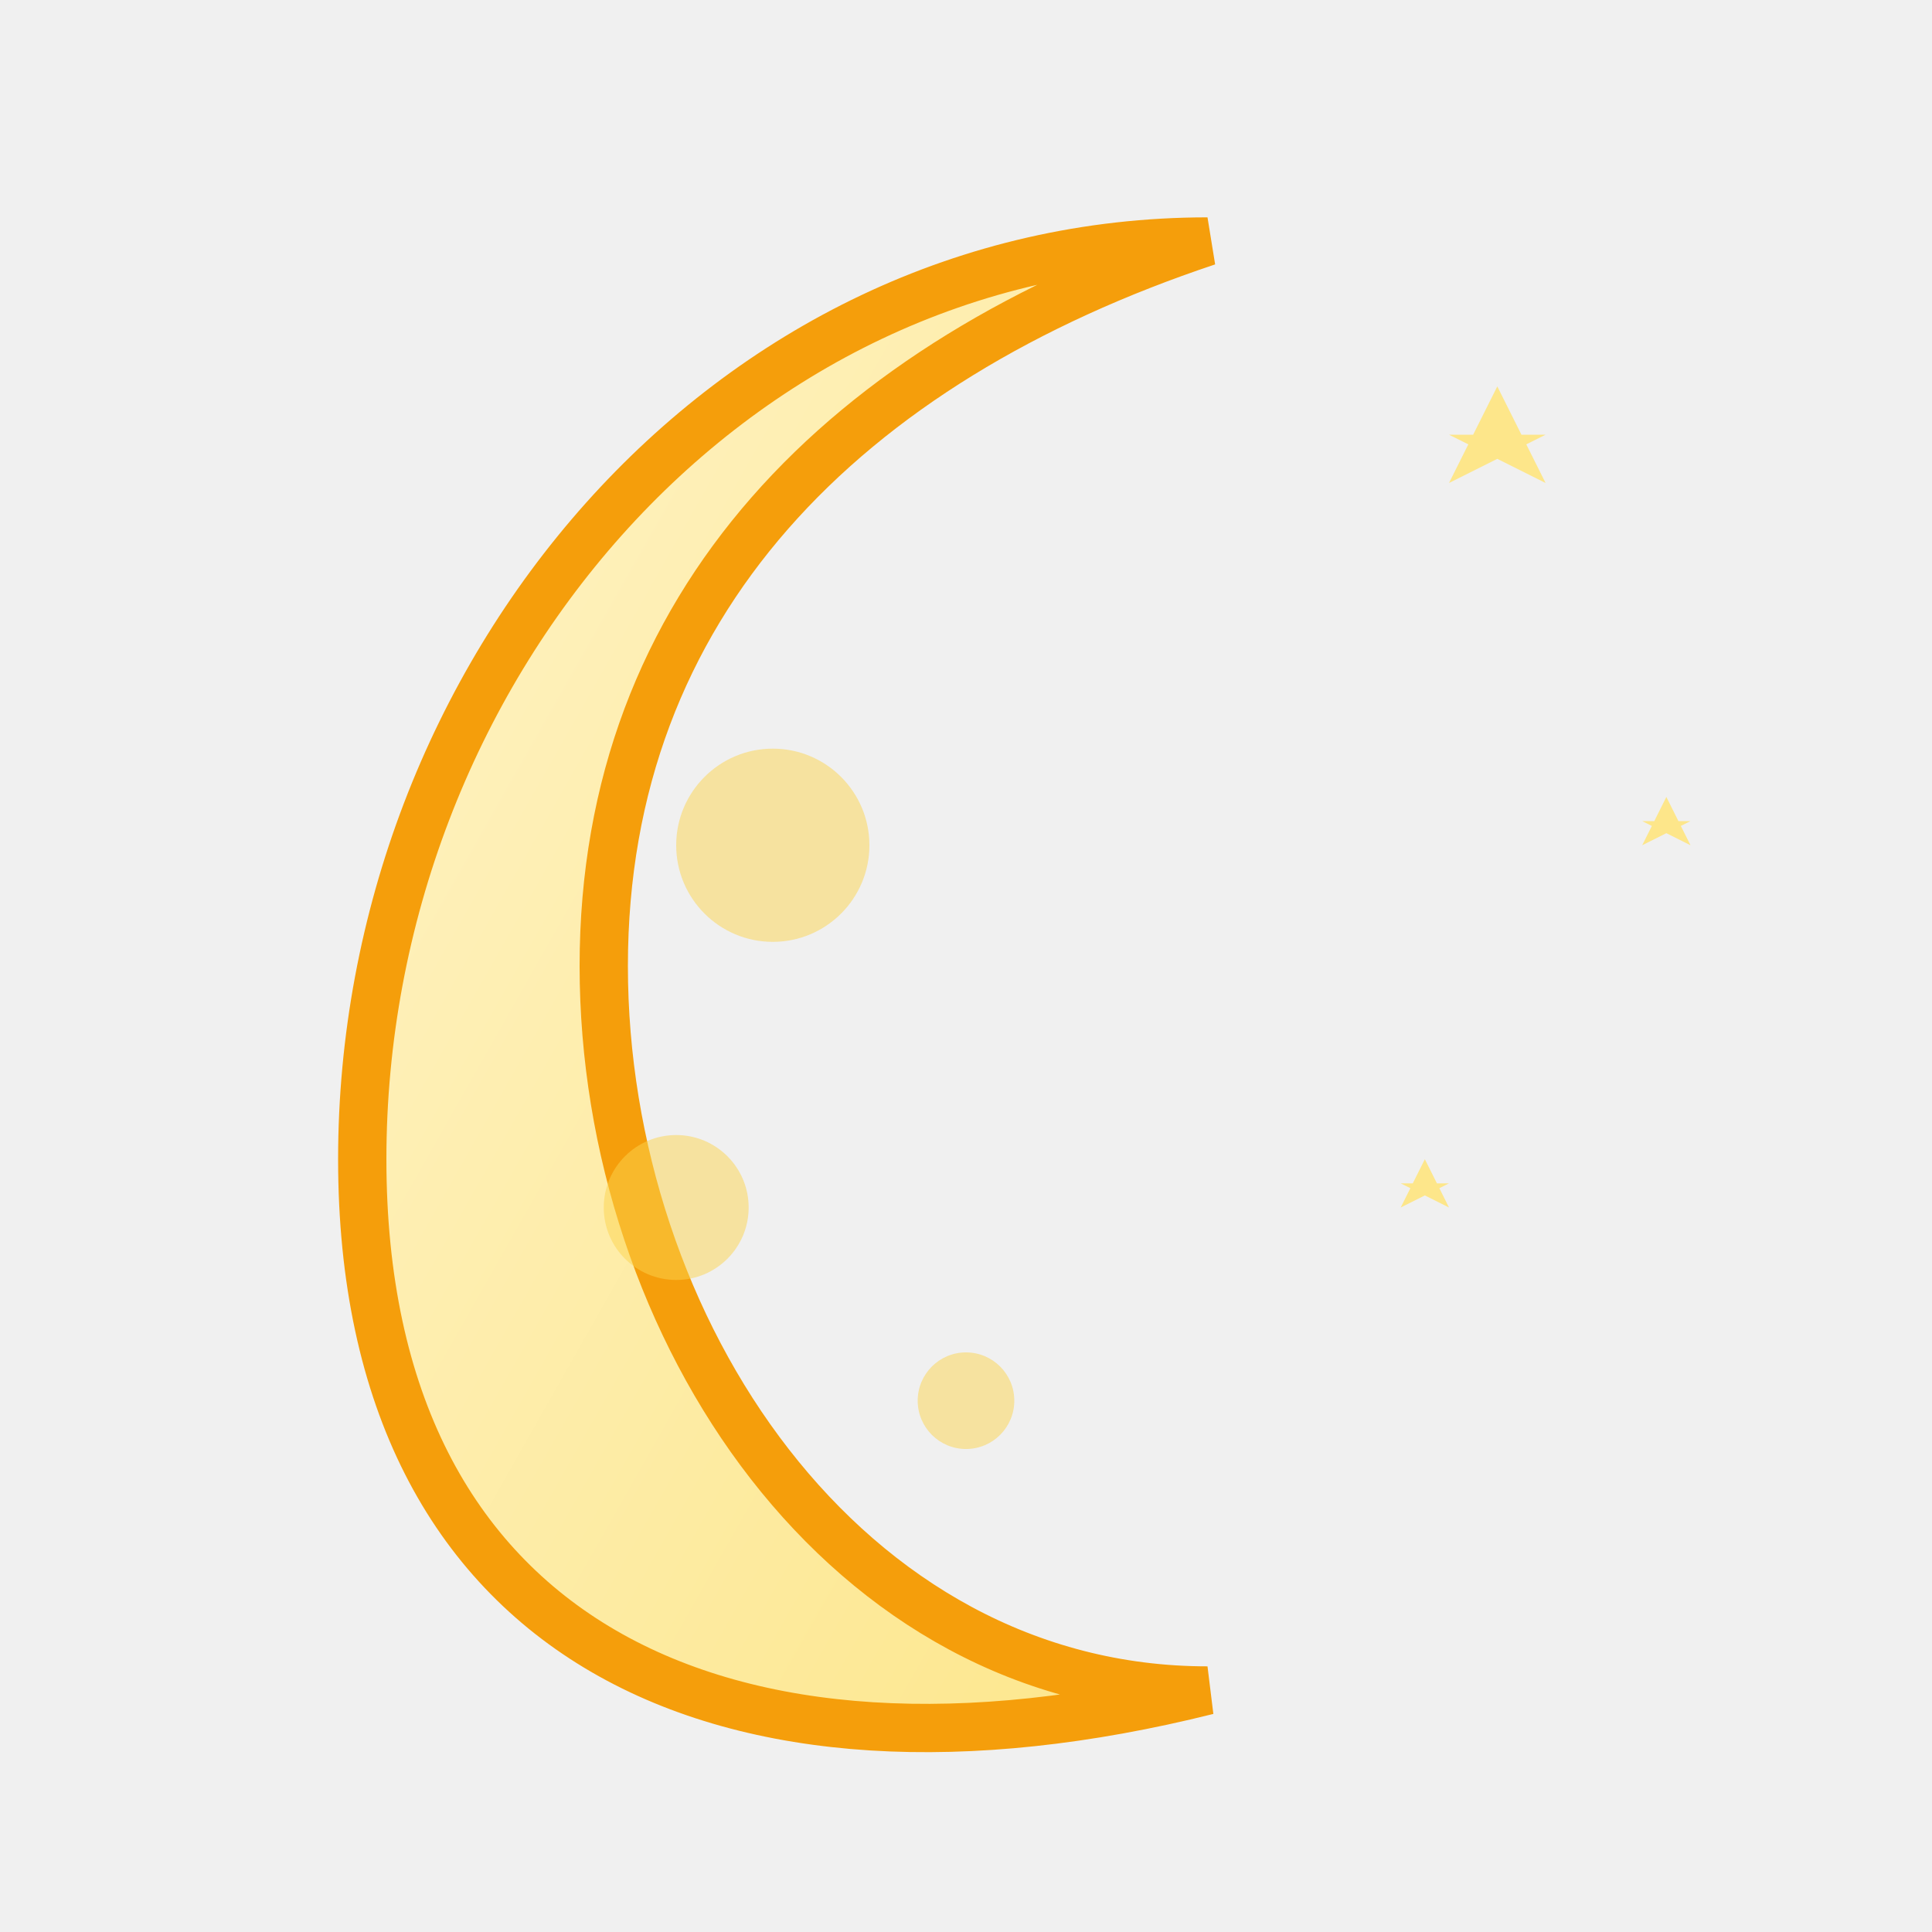
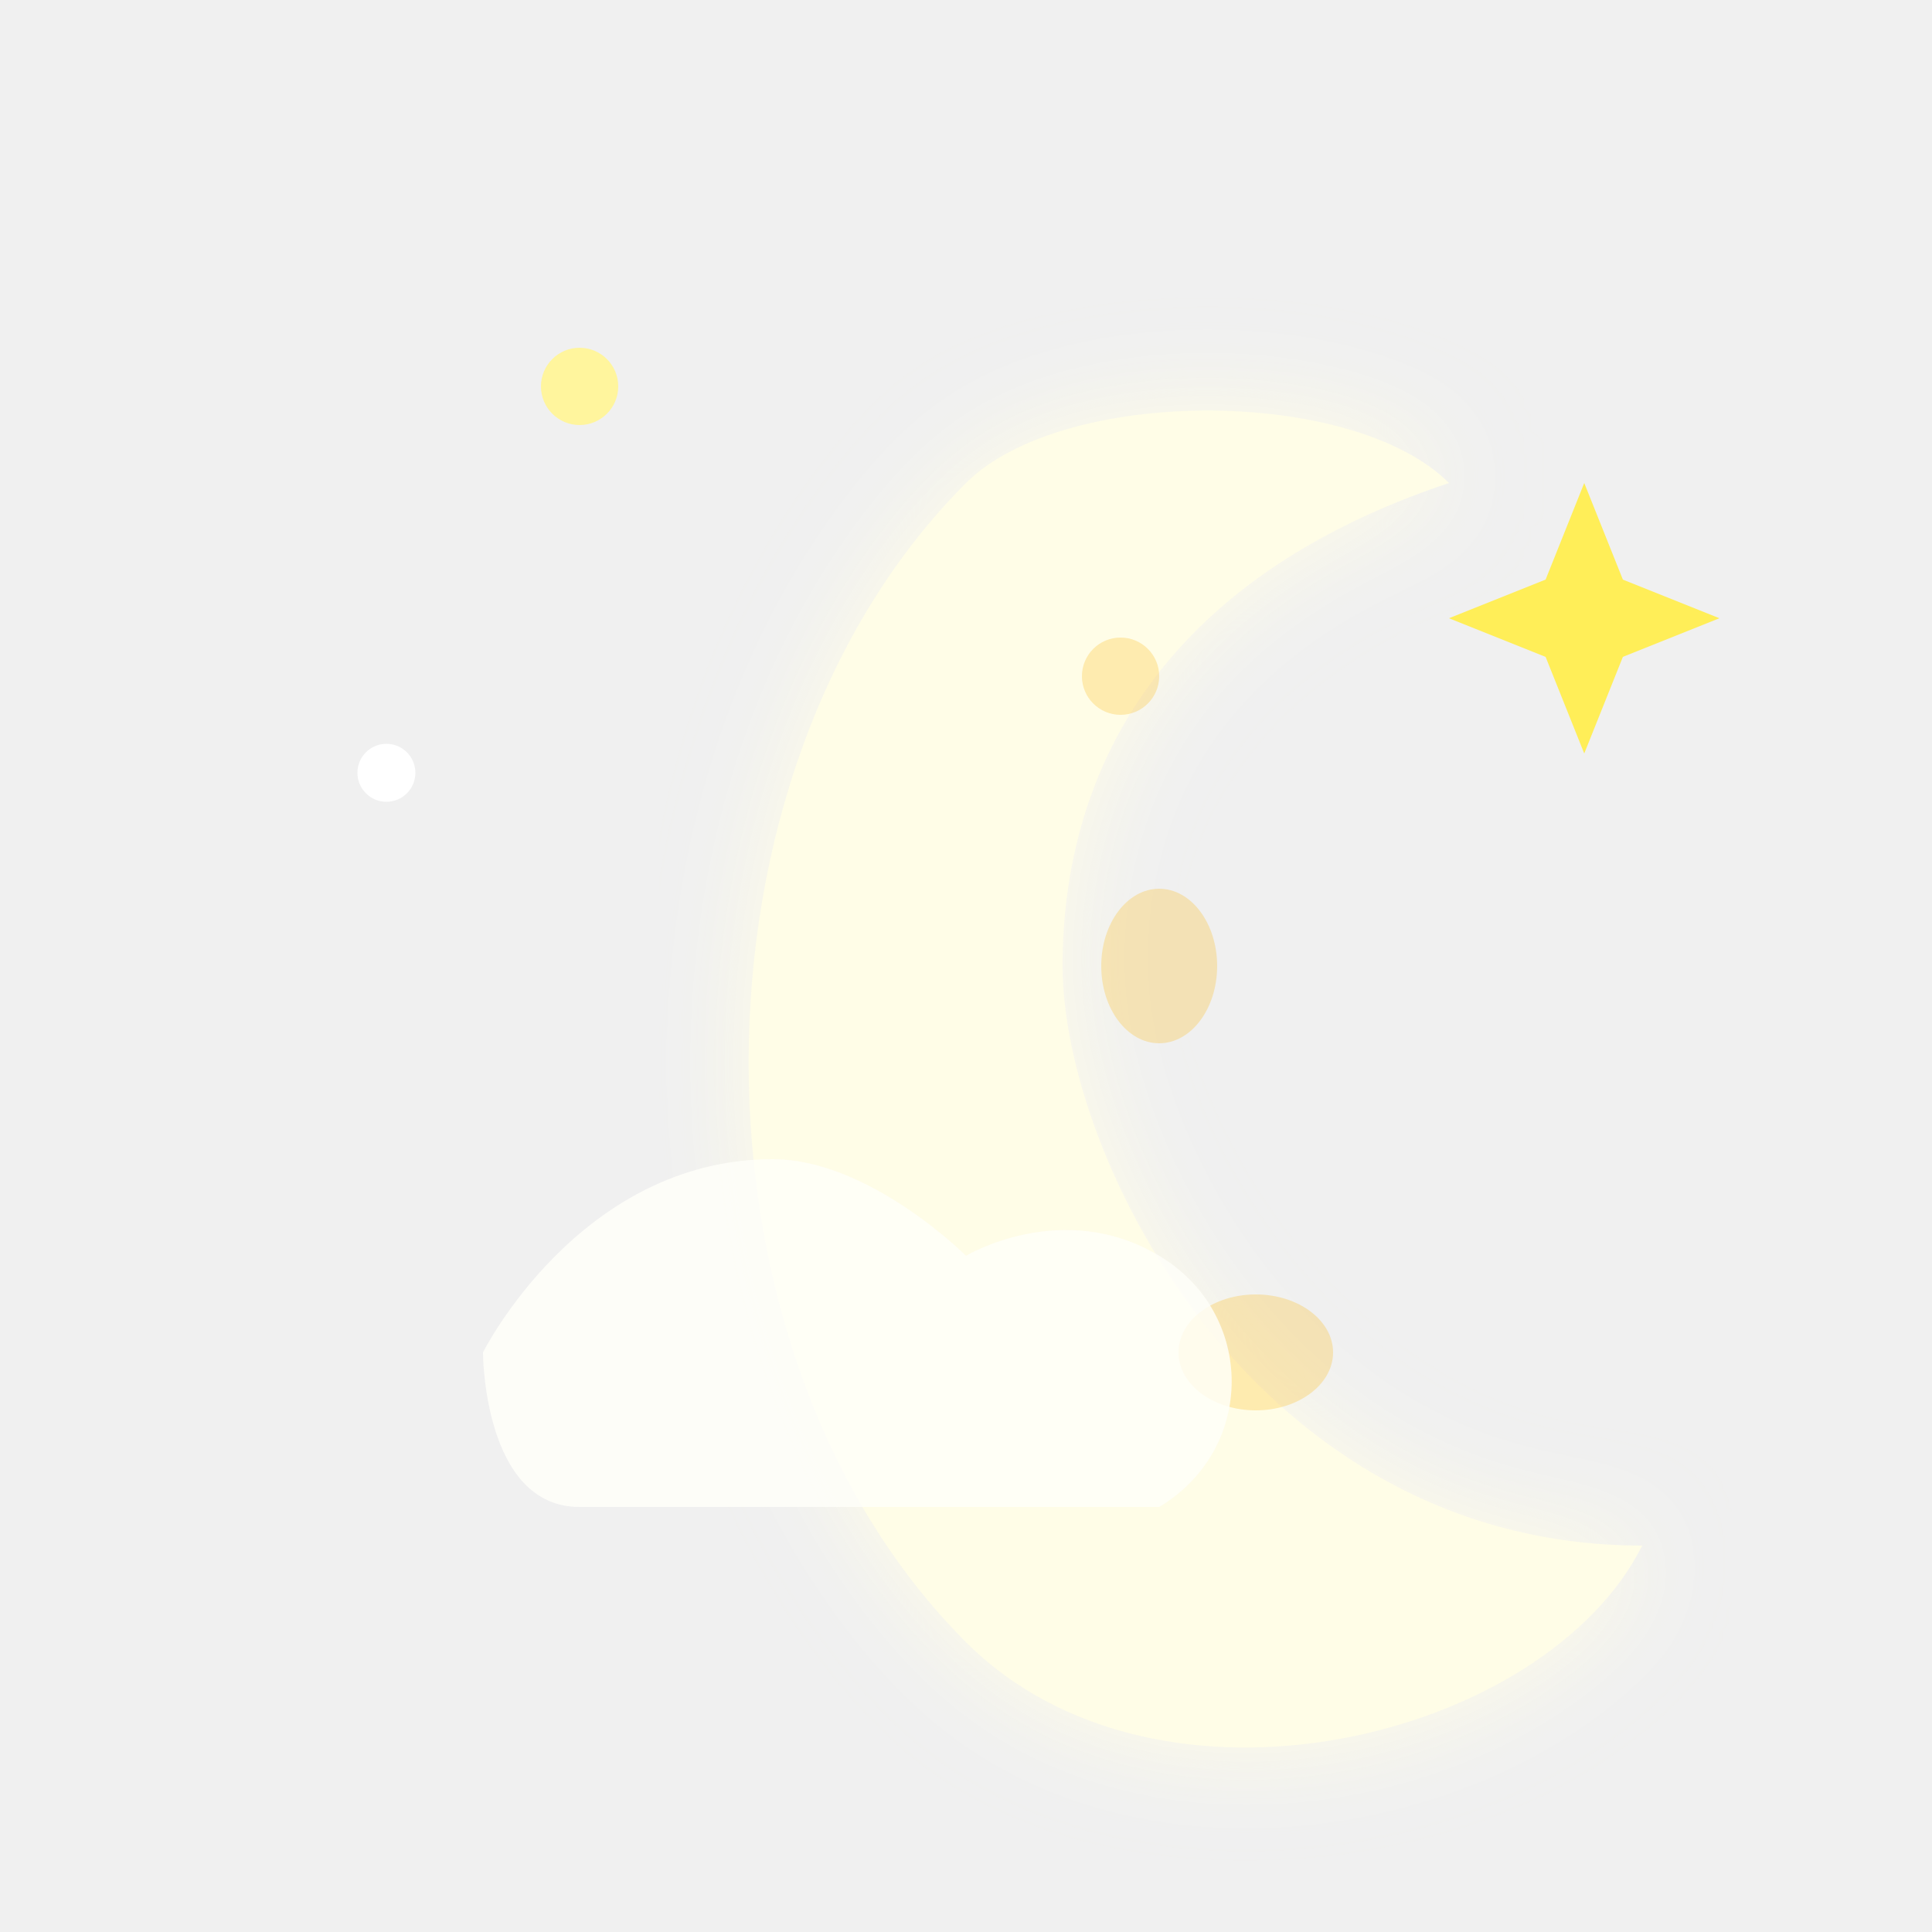
- <svg xmlns="http://www.w3.org/2000/svg" viewBox="0 0 80 80" fill="none">
+ <svg xmlns="http://www.w3.org/2000/svg" viewBox="0 0 100 100" fill="none">
  <defs>
-     <linearGradient id="moonGradient" x1="0%" y1="0%" x2="100%" y2="100%">
-       <stop offset="0%" style="stop-color:#FEF3C7" />
-       <stop offset="100%" style="stop-color:#FDE68A" />
+     <linearGradient id="moonRealistic" x1="20" y1="20" x2="80" y2="80">
+       <stop offset="0%" stop-color="#FFFDE7" />
+       <stop offset="50%" stop-color="#FFF9C4" />
+       <stop offset="100%" stop-color="#FDD835" />
    </linearGradient>
+     <filter id="glow">
+       <feGaussianBlur stdDeviation="2.5" result="coloredBlur" />
+       <feMerge>
+         <feMergeNode in="coloredBlur" />
+         <feMergeNode in="SourceGraphic" />
+       </feMerge>
+     </filter>
  </defs>
-   <path d="M50 10C30 10 15 28 15 48C15 68 30 75 50 70C35 70 25 55 25 40C25 25 35 15 50 10Z" fill="url(#moonGradient)" stroke="#F59E0B" stroke-width="2" />
-   <circle cx="32" cy="35" r="4" fill="#FCD34D" opacity="0.5" />
-   <circle cx="28" cy="50" r="3" fill="#FCD34D" opacity="0.5" />
-   <circle cx="40" cy="58" r="2" fill="#FCD34D" opacity="0.5" />
-   <g fill="#FDE68A">
-     <path d="M60 20L62 16L64 20L60 18H64Z" />
-     <path d="M68 35L69 33L70 35L68 34H70Z" />
-     <path d="M58 50L59 48L60 50L58 49H60Z" />
-   </g>
+   <path d="M75 25C70 20 55 20 50 25C35 40 35 70 50 85C60 95 80 90 85 80C65 80 55 60 55 50C55 40 60 30 75 25Z" fill="url(#moonRealistic)" filter="url(#glow)" />
+   <ellipse cx="60" cy="50" rx="3" ry="4" fill="#FBC02D" opacity="0.3" />
+   <ellipse cx="65" cy="70" rx="4" ry="3" fill="#FBC02D" opacity="0.3" />
+   <ellipse cx="58" cy="35" rx="2" ry="2" fill="#FBC02D" opacity="0.3" />
+   <path d="M25 70C25 70 30 60 40 60C45 60 50 65 50 65C50 65 55 62 60 65C65 68 65 75 60 78H30C25 78 25 70 25 70Z" fill="white" opacity="0.8" />
+   <path d="M25 70C25 70 30 60 40 60C45 60 50 65 50 65C50 65 55 62 60 65C65 68 65 75 60 78H30C25 78 25 70 25 70Z" fill="url(#moonRealistic)" opacity="0.2" />
+   <path d="M80 30L82 25L84 30L89 32L84 34L82 39L80 34L75 32L80 30Z" fill="#FFEE58" />
+   <circle cx="20" cy="40" r="1.5" fill="white" />
+   <circle cx="30" cy="20" r="2" fill="#FFF59D" />
</svg>
